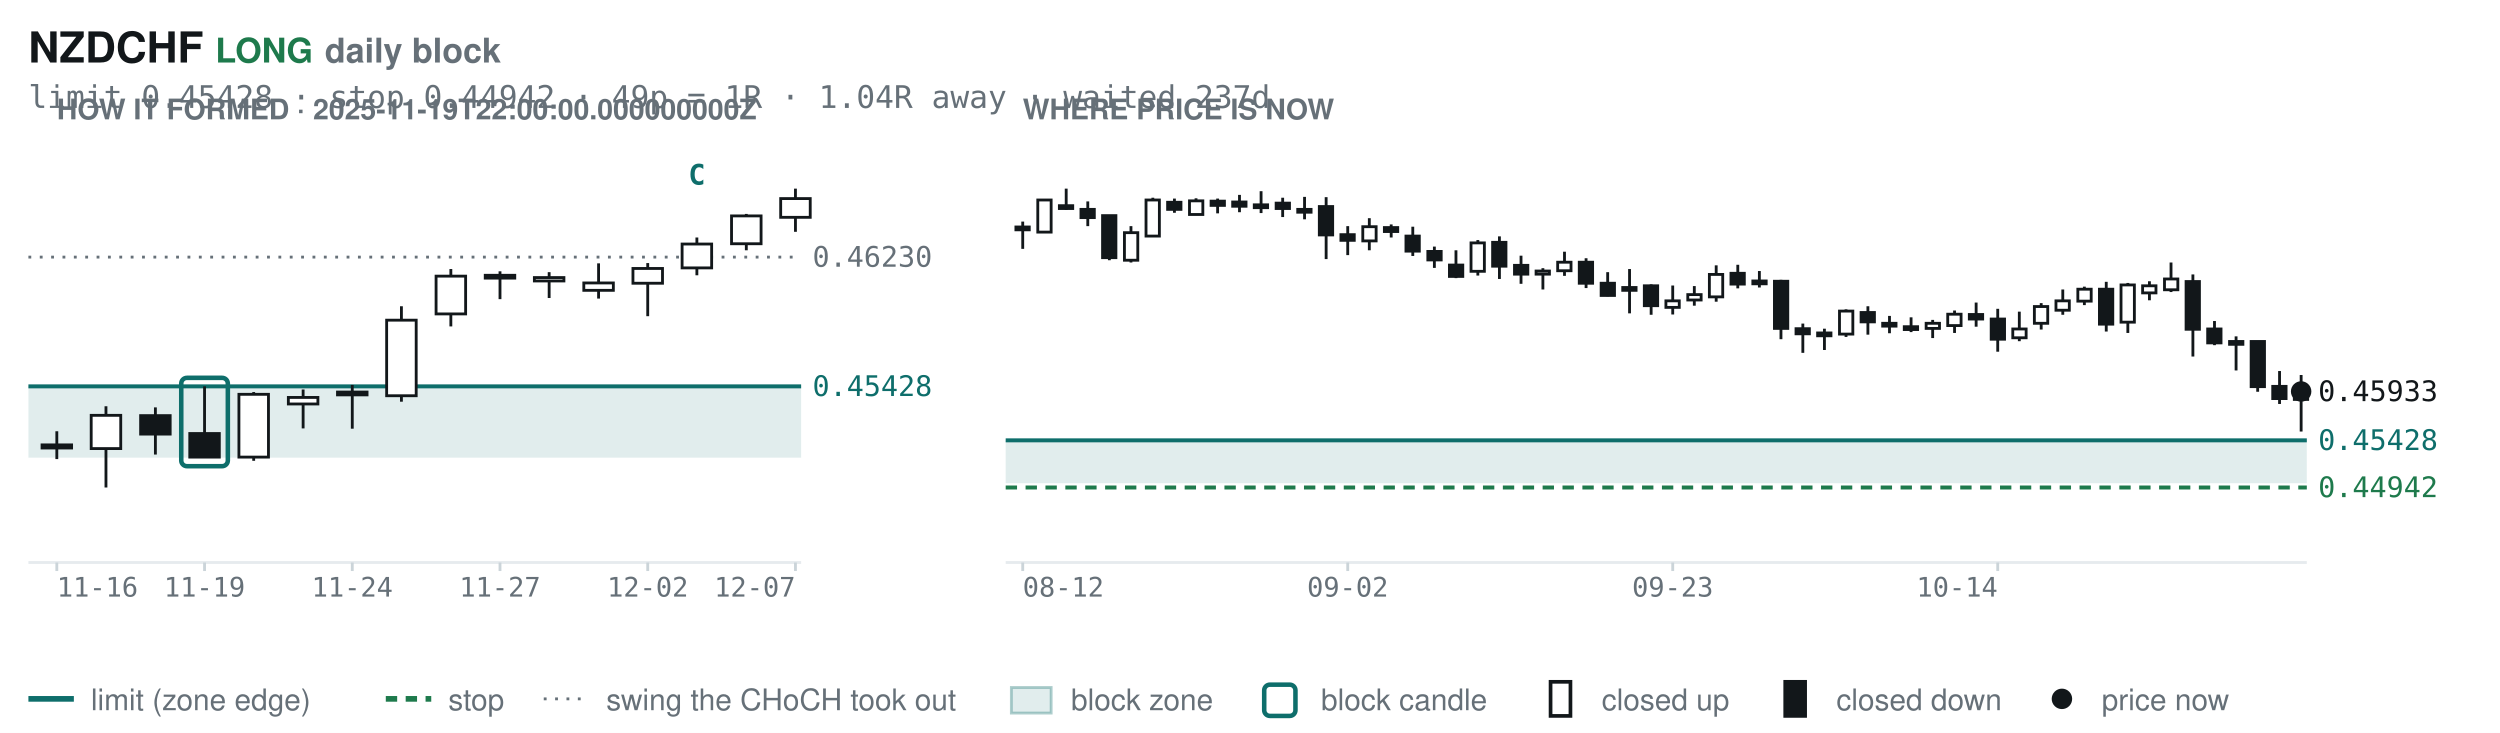
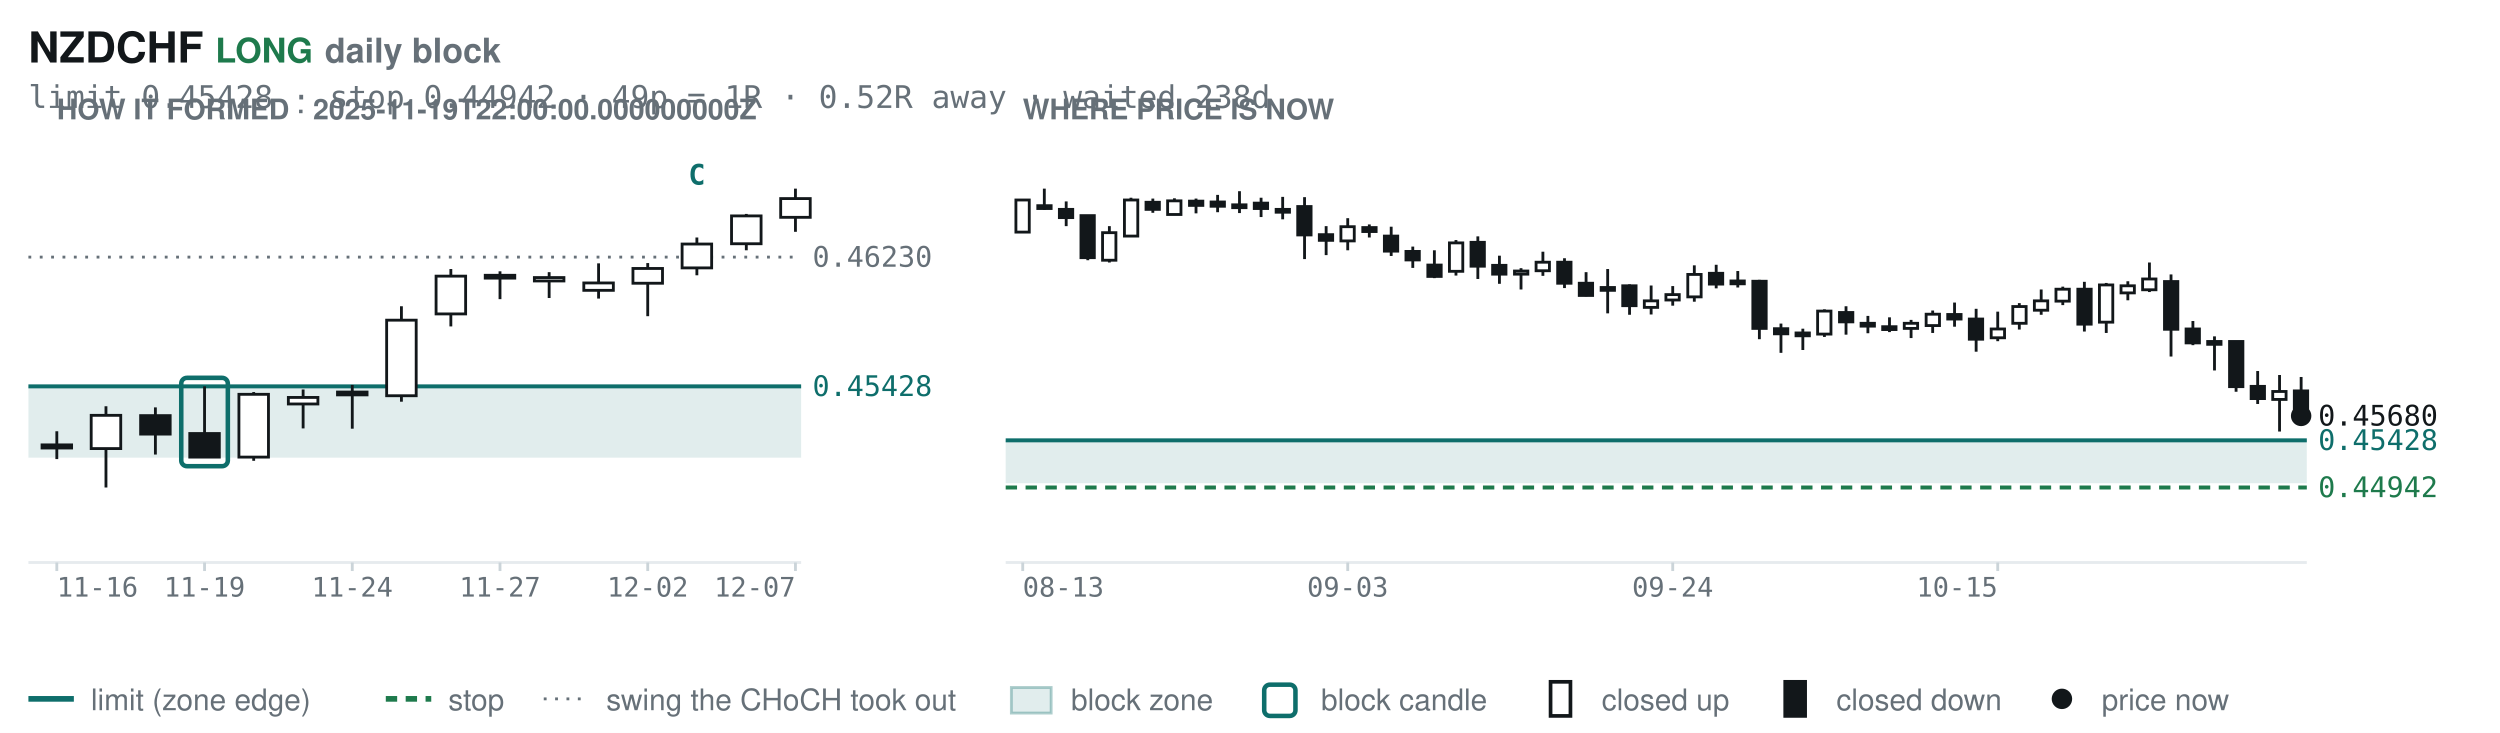
<svg xmlns="http://www.w3.org/2000/svg" viewBox="0 0 880 258" width="880" height="258" role="img" aria-label="NZDCHF long order block: the candles that formed it, and where price is now">
  <rect width="880" height="258" fill="#FFFFFF" />
  <text x="10" y="22" fill="#12171A" font-family="system-ui,-apple-system,Segoe UI,Helvetica,Arial,sans-serif" font-size="15" font-weight="700">NZDCHF <tspan fill="#1E7A4C" font-size="12">LONG</tspan>
    <tspan fill="#667078" font-size="12">daily block</tspan>
  </text>
-   <text x="10" y="38" fill="#667078" font-family="ui-monospace,SFMono-Regular,Menlo,Consolas,monospace" font-size="11">limit 0.45428 · stop 0.44942 · 49p = 1R · 1.04R away · waited 237d</text>
+   <text x="10" y="38" fill="#667078" font-family="ui-monospace,SFMono-Regular,Menlo,Consolas,monospace" font-size="11">limit 0.45428 · stop 0.44942 · 49p = 1R · 0.52R away · waited 238d</text>
  <text x="20" y="42" fill="#667078" font-family="system-ui,-apple-system,Segoe UI,Helvetica,Arial,sans-serif" font-size="10" font-weight="600">HOW IT FORMED · 2025-11-19T22:00:00.000000000Z</text>
  <text x="360" y="42" fill="#667078" font-family="system-ui,-apple-system,Segoe UI,Helvetica,Arial,sans-serif" font-size="10" font-weight="600">WHERE PRICE IS NOW</text>
  <rect x="10.0" y="136.0" width="272.0" height="25.1" fill="#0E6E6B1F" />
  <line x1="10.0" y1="90.5" x2="282.0" y2="90.5" stroke="#667078" stroke-width="1" stroke-dasharray="1 3" />
  <line x1="10.0" y1="136.0" x2="282.0" y2="136.0" stroke="#0E6E6B" stroke-width="1.4" />
  <line x1="20.0" y1="151.8" x2="20.0" y2="161.6" stroke="#12171A" stroke-width="1" />
  <rect x="14.8" y="156.6" width="10.4" height="1.1" fill="#12171A" stroke="#12171A" stroke-width="1" />
  <line x1="37.3" y1="143.0" x2="37.3" y2="171.6" stroke="#12171A" stroke-width="1" />
  <rect x="32.1" y="146.2" width="10.4" height="11.7" fill="#FFFFFF" stroke="#12171A" stroke-width="1" />
  <line x1="54.7" y1="143.4" x2="54.7" y2="160.0" stroke="#12171A" stroke-width="1" />
  <rect x="49.5" y="146.3" width="10.4" height="6.5" fill="#12171A" stroke="#12171A" stroke-width="1" />
  <line x1="72.0" y1="136.0" x2="72.0" y2="161.0" stroke="#12171A" stroke-width="1" />
  <rect x="66.8" y="152.6" width="10.4" height="8.3" fill="#12171A" stroke="#12171A" stroke-width="1" />
  <line x1="89.3" y1="138.0" x2="89.3" y2="162.2" stroke="#12171A" stroke-width="1" />
  <rect x="84.1" y="138.8" width="10.4" height="22.1" fill="#FFFFFF" stroke="#12171A" stroke-width="1" />
  <line x1="106.7" y1="137.1" x2="106.7" y2="150.8" stroke="#12171A" stroke-width="1" />
  <rect x="101.5" y="139.9" width="10.4" height="2.3" fill="#FFFFFF" stroke="#12171A" stroke-width="1" />
  <line x1="124.0" y1="135.5" x2="124.0" y2="150.9" stroke="#12171A" stroke-width="1" />
  <rect x="118.8" y="138.0" width="10.4" height="1.0" fill="#FFFFFF" stroke="#12171A" stroke-width="1" />
  <line x1="141.3" y1="107.8" x2="141.3" y2="141.4" stroke="#12171A" stroke-width="1" />
  <rect x="136.1" y="112.7" width="10.4" height="26.6" fill="#FFFFFF" stroke="#12171A" stroke-width="1" />
  <line x1="158.7" y1="94.7" x2="158.7" y2="114.9" stroke="#12171A" stroke-width="1" />
  <rect x="153.5" y="97.2" width="10.4" height="13.3" fill="#FFFFFF" stroke="#12171A" stroke-width="1" />
  <line x1="176.0" y1="95.5" x2="176.0" y2="105.3" stroke="#12171A" stroke-width="1" />
  <rect x="170.8" y="96.9" width="10.4" height="1.0" fill="#FFFFFF" stroke="#12171A" stroke-width="1" />
  <line x1="193.3" y1="95.8" x2="193.3" y2="104.9" stroke="#12171A" stroke-width="1" />
  <rect x="188.1" y="97.7" width="10.4" height="1.2" fill="#FFFFFF" stroke="#12171A" stroke-width="1" />
  <line x1="210.7" y1="92.7" x2="210.7" y2="105.1" stroke="#12171A" stroke-width="1" />
  <rect x="205.5" y="99.6" width="10.4" height="2.6" fill="#FFFFFF" stroke="#12171A" stroke-width="1" />
  <line x1="228.0" y1="92.6" x2="228.0" y2="111.3" stroke="#12171A" stroke-width="1" />
  <rect x="222.8" y="94.5" width="10.4" height="5.2" fill="#FFFFFF" stroke="#12171A" stroke-width="1" />
  <line x1="245.3" y1="83.6" x2="245.3" y2="96.9" stroke="#12171A" stroke-width="1" />
  <rect x="240.1" y="85.9" width="10.4" height="8.4" fill="#FFFFFF" stroke="#12171A" stroke-width="1" />
  <line x1="262.7" y1="75.3" x2="262.7" y2="88.1" stroke="#12171A" stroke-width="1" />
  <rect x="257.5" y="76.0" width="10.4" height="9.8" fill="#FFFFFF" stroke="#12171A" stroke-width="1" />
  <line x1="280.0" y1="66.4" x2="280.0" y2="81.6" stroke="#12171A" stroke-width="1" />
  <rect x="274.8" y="69.9" width="10.4" height="6.6" fill="#FFFFFF" stroke="#12171A" stroke-width="1" />
  <rect x="63.8" y="133.0" width="16.4" height="31.1" fill="none" stroke="#0E6E6B" stroke-width="1.6" rx="2" />
  <text x="245.3" y="65" fill="#0E6E6B" text-anchor="middle" font-family="ui-monospace,SFMono-Regular,Menlo,Consolas,monospace" font-size="10" font-weight="700">C</text>
  <line x1="10.0" y1="198.0" x2="282.0" y2="198.0" stroke="#E6EBEE" stroke-width="1" />
  <line x1="20.0" y1="198.0" x2="20.0" y2="201.0" stroke="#CBD4D9" stroke-width="1" />
  <text x="20.0" y="210.0" fill="#667078" text-anchor="start" font-family="ui-monospace,SFMono-Regular,Menlo,Consolas,monospace" font-size="9.5">11-16</text>
  <line x1="72.0" y1="198.0" x2="72.0" y2="201.0" stroke="#CBD4D9" stroke-width="1" />
  <text x="72.0" y="210.0" fill="#667078" text-anchor="middle" font-family="ui-monospace,SFMono-Regular,Menlo,Consolas,monospace" font-size="9.5">11-19</text>
  <line x1="124.0" y1="198.0" x2="124.0" y2="201.0" stroke="#CBD4D9" stroke-width="1" />
  <text x="124.0" y="210.0" fill="#667078" text-anchor="middle" font-family="ui-monospace,SFMono-Regular,Menlo,Consolas,monospace" font-size="9.5">11-24</text>
  <line x1="176.0" y1="198.0" x2="176.0" y2="201.0" stroke="#CBD4D9" stroke-width="1" />
  <text x="176.0" y="210.0" fill="#667078" text-anchor="middle" font-family="ui-monospace,SFMono-Regular,Menlo,Consolas,monospace" font-size="9.5">11-27</text>
  <line x1="228.0" y1="198.0" x2="228.0" y2="201.0" stroke="#CBD4D9" stroke-width="1" />
  <text x="228.0" y="210.0" fill="#667078" text-anchor="middle" font-family="ui-monospace,SFMono-Regular,Menlo,Consolas,monospace" font-size="9.5">12-02</text>
  <line x1="280.0" y1="198.0" x2="280.0" y2="201.0" stroke="#CBD4D9" stroke-width="1" />
  <text x="280.0" y="210.0" fill="#667078" text-anchor="end" font-family="ui-monospace,SFMono-Regular,Menlo,Consolas,monospace" font-size="9.5">12-07</text>
  <text x="286.0" y="139.4" fill="#0E6E6B" font-family="ui-monospace,SFMono-Regular,Menlo,Consolas,monospace" font-size="10">0.45428</text>
  <text x="286.0" y="93.9" fill="#667078" font-family="ui-monospace,SFMono-Regular,Menlo,Consolas,monospace" font-size="10">0.46230</text>
  <rect x="354.0" y="155.0" width="458.0" height="15.1" fill="#0E6E6B1F" />
-   <line x1="360.0" y1="78.0" x2="360.0" y2="87.6" stroke="#12171A" stroke-width="1" />
-   <rect x="357.6" y="79.9" width="4.7" height="1.0" fill="#FFFFFF" stroke="#12171A" stroke-width="1" />
-   <line x1="367.6" y1="70.1" x2="367.6" y2="81.7" stroke="#12171A" stroke-width="1" />
-   <rect x="365.3" y="70.4" width="4.7" height="11.3" fill="#FFFFFF" stroke="#12171A" stroke-width="1" />
-   <line x1="375.3" y1="66.4" x2="375.3" y2="73.9" stroke="#12171A" stroke-width="1" />
-   <rect x="372.9" y="72.4" width="4.7" height="1.0" fill="#FFFFFF" stroke="#12171A" stroke-width="1" />
-   <line x1="382.9" y1="70.9" x2="382.9" y2="79.6" stroke="#12171A" stroke-width="1" />
-   <rect x="380.5" y="73.7" width="4.7" height="2.9" fill="#12171A" stroke="#12171A" stroke-width="1" />
-   <line x1="390.5" y1="75.7" x2="390.5" y2="91.6" stroke="#12171A" stroke-width="1" />
-   <rect x="388.1" y="75.9" width="4.7" height="14.8" fill="#12171A" stroke="#12171A" stroke-width="1" />
-   <line x1="398.1" y1="79.6" x2="398.1" y2="92.4" stroke="#12171A" stroke-width="1" />
-   <rect x="395.8" y="81.9" width="4.7" height="9.7" fill="#FFFFFF" stroke="#12171A" stroke-width="1" />
-   <line x1="405.8" y1="69.6" x2="405.8" y2="83.1" stroke="#12171A" stroke-width="1" />
-   <rect x="403.4" y="70.4" width="4.7" height="12.7" fill="#FFFFFF" stroke="#12171A" stroke-width="1" />
-   <line x1="413.4" y1="69.9" x2="413.4" y2="74.9" stroke="#12171A" stroke-width="1" />
-   <rect x="411.0" y="71.2" width="4.7" height="2.5" fill="#12171A" stroke="#12171A" stroke-width="1" />
-   <line x1="421.0" y1="69.8" x2="421.0" y2="75.5" stroke="#12171A" stroke-width="1" />
-   <rect x="418.7" y="70.7" width="4.7" height="4.8" fill="#FFFFFF" stroke="#12171A" stroke-width="1" />
-   <line x1="428.6" y1="69.9" x2="428.6" y2="75.1" stroke="#12171A" stroke-width="1" />
-   <rect x="426.3" y="70.8" width="4.7" height="1.5" fill="#12171A" stroke="#12171A" stroke-width="1" />
-   <line x1="436.3" y1="68.6" x2="436.3" y2="74.7" stroke="#12171A" stroke-width="1" />
-   <rect x="433.9" y="71.1" width="4.7" height="1.5" fill="#12171A" stroke="#12171A" stroke-width="1" />
-   <line x1="443.9" y1="67.3" x2="443.9" y2="75.0" stroke="#12171A" stroke-width="1" />
-   <rect x="441.5" y="72.1" width="4.7" height="1.0" fill="#FFFFFF" stroke="#12171A" stroke-width="1" />
-   <line x1="451.5" y1="69.6" x2="451.5" y2="76.4" stroke="#12171A" stroke-width="1" />
-   <rect x="449.2" y="71.5" width="4.7" height="1.9" fill="#12171A" stroke="#12171A" stroke-width="1" />
-   <line x1="459.2" y1="69.3" x2="459.2" y2="77.2" stroke="#12171A" stroke-width="1" />
-   <rect x="456.8" y="73.7" width="4.7" height="1.0" fill="#FFFFFF" stroke="#12171A" stroke-width="1" />
-   <line x1="466.8" y1="69.4" x2="466.8" y2="91.2" stroke="#12171A" stroke-width="1" />
-   <rect x="464.4" y="72.7" width="4.7" height="10.0" fill="#12171A" stroke="#12171A" stroke-width="1" />
-   <line x1="474.4" y1="79.6" x2="474.4" y2="89.8" stroke="#12171A" stroke-width="1" />
-   <rect x="472.0" y="82.6" width="4.7" height="2.0" fill="#12171A" stroke="#12171A" stroke-width="1" />
-   <line x1="482.0" y1="76.8" x2="482.0" y2="88.1" stroke="#12171A" stroke-width="1" />
-   <rect x="479.7" y="79.8" width="4.7" height="5.0" fill="#FFFFFF" stroke="#12171A" stroke-width="1" />
-   <line x1="489.7" y1="79.0" x2="489.7" y2="83.6" stroke="#12171A" stroke-width="1" />
-   <rect x="487.3" y="80.1" width="4.7" height="1.4" fill="#12171A" stroke="#12171A" stroke-width="1" />
-   <line x1="497.3" y1="79.8" x2="497.3" y2="90.1" stroke="#12171A" stroke-width="1" />
-   <rect x="494.9" y="83.1" width="4.7" height="5.3" fill="#12171A" stroke="#12171A" stroke-width="1" />
-   <line x1="504.9" y1="86.8" x2="504.9" y2="94.3" stroke="#12171A" stroke-width="1" />
-   <rect x="502.6" y="88.5" width="4.7" height="3.0" fill="#12171A" stroke="#12171A" stroke-width="1" />
-   <line x1="512.5" y1="88.1" x2="512.5" y2="97.9" stroke="#12171A" stroke-width="1" />
-   <rect x="510.2" y="93.3" width="4.7" height="4.0" fill="#12171A" stroke="#12171A" stroke-width="1" />
-   <line x1="520.2" y1="84.5" x2="520.2" y2="97.0" stroke="#12171A" stroke-width="1" />
-   <rect x="517.8" y="85.5" width="4.7" height="10.0" fill="#FFFFFF" stroke="#12171A" stroke-width="1" />
-   <line x1="527.8" y1="83.2" x2="527.8" y2="98.2" stroke="#12171A" stroke-width="1" />
-   <rect x="525.4" y="85.3" width="4.7" height="8.4" fill="#12171A" stroke="#12171A" stroke-width="1" />
-   <line x1="535.4" y1="90.0" x2="535.4" y2="99.9" stroke="#12171A" stroke-width="1" />
-   <rect x="533.1" y="93.4" width="4.7" height="3.1" fill="#12171A" stroke="#12171A" stroke-width="1" />
-   <line x1="543.1" y1="94.4" x2="543.1" y2="101.9" stroke="#12171A" stroke-width="1" />
-   <rect x="540.7" y="95.4" width="4.7" height="1.1" fill="#FFFFFF" stroke="#12171A" stroke-width="1" />
-   <line x1="550.7" y1="88.6" x2="550.7" y2="97.1" stroke="#12171A" stroke-width="1" />
-   <rect x="548.3" y="92.3" width="4.7" height="3.0" fill="#FFFFFF" stroke="#12171A" stroke-width="1" />
-   <line x1="558.3" y1="90.9" x2="558.3" y2="101.4" stroke="#12171A" stroke-width="1" />
-   <rect x="555.9" y="92.3" width="4.7" height="7.4" fill="#12171A" stroke="#12171A" stroke-width="1" />
-   <line x1="565.9" y1="95.8" x2="565.9" y2="104.3" stroke="#12171A" stroke-width="1" />
-   <rect x="563.6" y="99.7" width="4.7" height="4.3" fill="#12171A" stroke="#12171A" stroke-width="1" />
-   <line x1="573.6" y1="94.7" x2="573.6" y2="110.3" stroke="#12171A" stroke-width="1" />
-   <rect x="571.2" y="101.2" width="4.7" height="1.0" fill="#FFFFFF" stroke="#12171A" stroke-width="1" />
-   <line x1="581.2" y1="100.1" x2="581.2" y2="110.8" stroke="#12171A" stroke-width="1" />
-   <rect x="578.8" y="100.6" width="4.7" height="7.0" fill="#12171A" stroke="#12171A" stroke-width="1" />
-   <line x1="588.8" y1="100.5" x2="588.8" y2="110.7" stroke="#12171A" stroke-width="1" />
-   <rect x="586.4" y="105.9" width="4.7" height="2.3" fill="#FFFFFF" stroke="#12171A" stroke-width="1" />
-   <line x1="596.4" y1="100.7" x2="596.4" y2="107.6" stroke="#12171A" stroke-width="1" />
-   <rect x="594.1" y="103.7" width="4.7" height="1.9" fill="#FFFFFF" stroke="#12171A" stroke-width="1" />
-   <line x1="604.1" y1="93.4" x2="604.1" y2="106.2" stroke="#12171A" stroke-width="1" />
-   <rect x="601.7" y="96.6" width="4.7" height="7.9" fill="#FFFFFF" stroke="#12171A" stroke-width="1" />
-   <line x1="611.7" y1="93.2" x2="611.7" y2="101.5" stroke="#12171A" stroke-width="1" />
-   <rect x="609.3" y="96.2" width="4.7" height="3.8" fill="#12171A" stroke="#12171A" stroke-width="1" />
-   <line x1="619.3" y1="95.4" x2="619.3" y2="101.2" stroke="#12171A" stroke-width="1" />
-   <rect x="617.0" y="98.9" width="4.7" height="1.0" fill="#FFFFFF" stroke="#12171A" stroke-width="1" />
-   <line x1="626.9" y1="98.5" x2="626.9" y2="119.4" stroke="#12171A" stroke-width="1" />
-   <rect x="624.6" y="99.0" width="4.7" height="16.6" fill="#12171A" stroke="#12171A" stroke-width="1" />
-   <line x1="634.6" y1="113.9" x2="634.6" y2="124.2" stroke="#12171A" stroke-width="1" />
-   <rect x="632.2" y="115.7" width="4.7" height="1.8" fill="#12171A" stroke="#12171A" stroke-width="1" />
-   <line x1="642.2" y1="115.7" x2="642.2" y2="123.2" stroke="#12171A" stroke-width="1" />
-   <rect x="639.8" y="117.2" width="4.7" height="1.0" fill="#12171A" stroke="#12171A" stroke-width="1" />
-   <line x1="649.8" y1="108.9" x2="649.8" y2="118.6" stroke="#12171A" stroke-width="1" />
-   <rect x="647.5" y="109.5" width="4.7" height="8.1" fill="#FFFFFF" stroke="#12171A" stroke-width="1" />
-   <line x1="657.5" y1="107.8" x2="657.5" y2="117.8" stroke="#12171A" stroke-width="1" />
-   <rect x="655.1" y="110.0" width="4.7" height="3.3" fill="#12171A" stroke="#12171A" stroke-width="1" />
-   <line x1="665.1" y1="111.2" x2="665.1" y2="117.3" stroke="#12171A" stroke-width="1" />
-   <rect x="662.7" y="113.8" width="4.7" height="1.0" fill="#12171A" stroke="#12171A" stroke-width="1" />
-   <line x1="672.7" y1="111.7" x2="672.7" y2="116.9" stroke="#12171A" stroke-width="1" />
-   <rect x="670.3" y="115.0" width="4.7" height="1.0" fill="#FFFFFF" stroke="#12171A" stroke-width="1" />
-   <line x1="680.3" y1="112.6" x2="680.3" y2="119.0" stroke="#12171A" stroke-width="1" />
-   <rect x="678.0" y="113.8" width="4.7" height="1.8" fill="#FFFFFF" stroke="#12171A" stroke-width="1" />
-   <line x1="688.0" y1="109.3" x2="688.0" y2="117.2" stroke="#12171A" stroke-width="1" />
-   <rect x="685.6" y="110.6" width="4.7" height="4.0" fill="#FFFFFF" stroke="#12171A" stroke-width="1" />
-   <line x1="695.6" y1="106.5" x2="695.6" y2="115.0" stroke="#12171A" stroke-width="1" />
-   <rect x="693.2" y="110.7" width="4.7" height="1.6" fill="#12171A" stroke="#12171A" stroke-width="1" />
-   <line x1="703.2" y1="108.7" x2="703.2" y2="123.8" stroke="#12171A" stroke-width="1" />
-   <rect x="700.9" y="112.3" width="4.7" height="7.1" fill="#12171A" stroke="#12171A" stroke-width="1" />
-   <line x1="710.8" y1="109.7" x2="710.8" y2="120.1" stroke="#12171A" stroke-width="1" />
-   <rect x="708.5" y="115.8" width="4.7" height="3.1" fill="#FFFFFF" stroke="#12171A" stroke-width="1" />
-   <line x1="718.5" y1="106.7" x2="718.5" y2="116.0" stroke="#12171A" stroke-width="1" />
-   <rect x="716.1" y="107.9" width="4.7" height="5.9" fill="#FFFFFF" stroke="#12171A" stroke-width="1" />
-   <line x1="726.1" y1="101.9" x2="726.1" y2="110.8" stroke="#12171A" stroke-width="1" />
-   <rect x="723.7" y="105.9" width="4.7" height="3.3" fill="#FFFFFF" stroke="#12171A" stroke-width="1" />
-   <line x1="733.7" y1="100.9" x2="733.7" y2="107.4" stroke="#12171A" stroke-width="1" />
-   <rect x="731.4" y="101.8" width="4.7" height="4.2" fill="#FFFFFF" stroke="#12171A" stroke-width="1" />
-   <line x1="741.4" y1="99.2" x2="741.4" y2="116.7" stroke="#12171A" stroke-width="1" />
-   <rect x="739.0" y="101.8" width="4.7" height="12.3" fill="#12171A" stroke="#12171A" stroke-width="1" />
-   <line x1="749.0" y1="99.6" x2="749.0" y2="117.2" stroke="#12171A" stroke-width="1" />
-   <rect x="746.6" y="100.3" width="4.7" height="13.1" fill="#FFFFFF" stroke="#12171A" stroke-width="1" />
-   <line x1="756.6" y1="99.0" x2="756.6" y2="105.7" stroke="#12171A" stroke-width="1" />
-   <rect x="754.2" y="100.6" width="4.7" height="2.5" fill="#FFFFFF" stroke="#12171A" stroke-width="1" />
-   <line x1="764.2" y1="92.4" x2="764.2" y2="102.8" stroke="#12171A" stroke-width="1" />
-   <rect x="761.9" y="98.2" width="4.7" height="3.8" fill="#FFFFFF" stroke="#12171A" stroke-width="1" />
-   <line x1="771.9" y1="96.6" x2="771.9" y2="125.5" stroke="#12171A" stroke-width="1" />
-   <rect x="769.5" y="99.1" width="4.7" height="16.8" fill="#12171A" stroke="#12171A" stroke-width="1" />
-   <line x1="779.5" y1="113.0" x2="779.5" y2="121.5" stroke="#12171A" stroke-width="1" />
-   <rect x="777.1" y="115.8" width="4.7" height="4.9" fill="#12171A" stroke="#12171A" stroke-width="1" />
-   <line x1="787.1" y1="118.4" x2="787.1" y2="130.4" stroke="#12171A" stroke-width="1" />
-   <rect x="784.8" y="120.2" width="4.7" height="1.0" fill="#FFFFFF" stroke="#12171A" stroke-width="1" />
-   <line x1="794.7" y1="120.2" x2="794.7" y2="137.9" stroke="#12171A" stroke-width="1" />
-   <rect x="792.4" y="120.2" width="4.7" height="15.9" fill="#12171A" stroke="#12171A" stroke-width="1" />
-   <line x1="802.4" y1="130.6" x2="802.4" y2="142.2" stroke="#12171A" stroke-width="1" />
-   <rect x="800.0" y="136.0" width="4.7" height="4.3" fill="#12171A" stroke="#12171A" stroke-width="1" />
-   <line x1="810.0" y1="132.0" x2="810.0" y2="151.9" stroke="#12171A" stroke-width="1" />
-   <rect x="807.6" y="137.8" width="4.7" height="2.8" fill="#FFFFFF" stroke="#12171A" stroke-width="1" />
+   <line x1="360.0" y1="70.1" x2="360.0" y2="81.7" stroke="#12171A" stroke-width="1" />
+   <rect x="357.6" y="70.4" width="4.7" height="11.3" fill="#FFFFFF" stroke="#12171A" stroke-width="1" />
+   <line x1="367.6" y1="66.4" x2="367.6" y2="73.9" stroke="#12171A" stroke-width="1" />
+   <rect x="365.3" y="72.4" width="4.7" height="1.0" fill="#FFFFFF" stroke="#12171A" stroke-width="1" />
+   <line x1="375.3" y1="70.9" x2="375.3" y2="79.6" stroke="#12171A" stroke-width="1" />
+   <rect x="372.9" y="73.7" width="4.7" height="2.9" fill="#12171A" stroke="#12171A" stroke-width="1" />
+   <line x1="382.9" y1="75.7" x2="382.9" y2="91.6" stroke="#12171A" stroke-width="1" />
+   <rect x="380.5" y="75.9" width="4.7" height="14.8" fill="#12171A" stroke="#12171A" stroke-width="1" />
+   <line x1="390.5" y1="79.6" x2="390.5" y2="92.4" stroke="#12171A" stroke-width="1" />
+   <rect x="388.1" y="81.9" width="4.7" height="9.7" fill="#FFFFFF" stroke="#12171A" stroke-width="1" />
+   <line x1="398.1" y1="69.6" x2="398.1" y2="83.1" stroke="#12171A" stroke-width="1" />
+   <rect x="395.8" y="70.4" width="4.7" height="12.7" fill="#FFFFFF" stroke="#12171A" stroke-width="1" />
+   <line x1="405.8" y1="69.9" x2="405.8" y2="74.9" stroke="#12171A" stroke-width="1" />
+   <rect x="403.4" y="71.2" width="4.7" height="2.5" fill="#12171A" stroke="#12171A" stroke-width="1" />
+   <line x1="413.4" y1="69.8" x2="413.4" y2="75.5" stroke="#12171A" stroke-width="1" />
+   <rect x="411.0" y="70.7" width="4.7" height="4.8" fill="#FFFFFF" stroke="#12171A" stroke-width="1" />
+   <line x1="421.0" y1="69.9" x2="421.0" y2="75.1" stroke="#12171A" stroke-width="1" />
+   <rect x="418.7" y="70.8" width="4.7" height="1.5" fill="#12171A" stroke="#12171A" stroke-width="1" />
+   <line x1="428.6" y1="68.6" x2="428.6" y2="74.7" stroke="#12171A" stroke-width="1" />
+   <rect x="426.3" y="71.1" width="4.7" height="1.5" fill="#12171A" stroke="#12171A" stroke-width="1" />
+   <line x1="436.3" y1="67.3" x2="436.3" y2="75.0" stroke="#12171A" stroke-width="1" />
+   <rect x="433.9" y="72.1" width="4.7" height="1.0" fill="#FFFFFF" stroke="#12171A" stroke-width="1" />
+   <line x1="443.9" y1="69.6" x2="443.9" y2="76.4" stroke="#12171A" stroke-width="1" />
+   <rect x="441.5" y="71.5" width="4.7" height="1.9" fill="#12171A" stroke="#12171A" stroke-width="1" />
+   <line x1="451.5" y1="69.3" x2="451.5" y2="77.2" stroke="#12171A" stroke-width="1" />
+   <rect x="449.2" y="73.7" width="4.7" height="1.0" fill="#FFFFFF" stroke="#12171A" stroke-width="1" />
+   <line x1="459.2" y1="69.4" x2="459.2" y2="91.2" stroke="#12171A" stroke-width="1" />
+   <rect x="456.8" y="72.7" width="4.7" height="10.0" fill="#12171A" stroke="#12171A" stroke-width="1" />
+   <line x1="466.8" y1="79.6" x2="466.8" y2="89.8" stroke="#12171A" stroke-width="1" />
+   <rect x="464.4" y="82.6" width="4.7" height="2.0" fill="#12171A" stroke="#12171A" stroke-width="1" />
+   <line x1="474.4" y1="76.8" x2="474.4" y2="88.1" stroke="#12171A" stroke-width="1" />
+   <rect x="472.0" y="79.8" width="4.7" height="5.0" fill="#FFFFFF" stroke="#12171A" stroke-width="1" />
+   <line x1="482.0" y1="79.0" x2="482.0" y2="83.6" stroke="#12171A" stroke-width="1" />
+   <rect x="479.7" y="80.1" width="4.7" height="1.4" fill="#12171A" stroke="#12171A" stroke-width="1" />
+   <line x1="489.7" y1="79.8" x2="489.7" y2="90.1" stroke="#12171A" stroke-width="1" />
+   <rect x="487.3" y="83.1" width="4.7" height="5.3" fill="#12171A" stroke="#12171A" stroke-width="1" />
+   <line x1="497.3" y1="86.8" x2="497.3" y2="94.3" stroke="#12171A" stroke-width="1" />
+   <rect x="494.9" y="88.5" width="4.7" height="3.0" fill="#12171A" stroke="#12171A" stroke-width="1" />
+   <line x1="504.9" y1="88.1" x2="504.9" y2="97.9" stroke="#12171A" stroke-width="1" />
+   <rect x="502.6" y="93.3" width="4.7" height="4.0" fill="#12171A" stroke="#12171A" stroke-width="1" />
+   <line x1="512.5" y1="84.5" x2="512.5" y2="97.0" stroke="#12171A" stroke-width="1" />
+   <rect x="510.2" y="85.5" width="4.7" height="10.0" fill="#FFFFFF" stroke="#12171A" stroke-width="1" />
+   <line x1="520.2" y1="83.2" x2="520.2" y2="98.2" stroke="#12171A" stroke-width="1" />
+   <rect x="517.8" y="85.3" width="4.7" height="8.4" fill="#12171A" stroke="#12171A" stroke-width="1" />
+   <line x1="527.8" y1="90.0" x2="527.8" y2="99.9" stroke="#12171A" stroke-width="1" />
+   <rect x="525.4" y="93.4" width="4.7" height="3.1" fill="#12171A" stroke="#12171A" stroke-width="1" />
+   <line x1="535.4" y1="94.4" x2="535.4" y2="101.9" stroke="#12171A" stroke-width="1" />
+   <rect x="533.1" y="95.4" width="4.7" height="1.1" fill="#FFFFFF" stroke="#12171A" stroke-width="1" />
+   <line x1="543.1" y1="88.6" x2="543.1" y2="97.1" stroke="#12171A" stroke-width="1" />
+   <rect x="540.7" y="92.3" width="4.7" height="3.0" fill="#FFFFFF" stroke="#12171A" stroke-width="1" />
+   <line x1="550.7" y1="90.9" x2="550.7" y2="101.4" stroke="#12171A" stroke-width="1" />
+   <rect x="548.3" y="92.3" width="4.7" height="7.4" fill="#12171A" stroke="#12171A" stroke-width="1" />
+   <line x1="558.3" y1="95.8" x2="558.3" y2="104.3" stroke="#12171A" stroke-width="1" />
+   <rect x="555.9" y="99.7" width="4.7" height="4.3" fill="#12171A" stroke="#12171A" stroke-width="1" />
+   <line x1="565.9" y1="94.7" x2="565.9" y2="110.3" stroke="#12171A" stroke-width="1" />
+   <rect x="563.6" y="101.2" width="4.7" height="1.0" fill="#FFFFFF" stroke="#12171A" stroke-width="1" />
+   <line x1="573.6" y1="100.1" x2="573.6" y2="110.8" stroke="#12171A" stroke-width="1" />
+   <rect x="571.2" y="100.6" width="4.7" height="7.0" fill="#12171A" stroke="#12171A" stroke-width="1" />
+   <line x1="581.2" y1="100.5" x2="581.2" y2="110.7" stroke="#12171A" stroke-width="1" />
+   <rect x="578.8" y="105.9" width="4.7" height="2.3" fill="#FFFFFF" stroke="#12171A" stroke-width="1" />
+   <line x1="588.8" y1="100.7" x2="588.8" y2="107.6" stroke="#12171A" stroke-width="1" />
+   <rect x="586.4" y="103.7" width="4.7" height="1.9" fill="#FFFFFF" stroke="#12171A" stroke-width="1" />
+   <line x1="596.4" y1="93.4" x2="596.4" y2="106.2" stroke="#12171A" stroke-width="1" />
+   <rect x="594.1" y="96.6" width="4.7" height="7.9" fill="#FFFFFF" stroke="#12171A" stroke-width="1" />
+   <line x1="604.1" y1="93.2" x2="604.1" y2="101.5" stroke="#12171A" stroke-width="1" />
+   <rect x="601.7" y="96.2" width="4.7" height="3.8" fill="#12171A" stroke="#12171A" stroke-width="1" />
+   <line x1="611.7" y1="95.4" x2="611.7" y2="101.2" stroke="#12171A" stroke-width="1" />
+   <rect x="609.3" y="98.9" width="4.7" height="1.0" fill="#FFFFFF" stroke="#12171A" stroke-width="1" />
+   <line x1="619.3" y1="98.5" x2="619.3" y2="119.4" stroke="#12171A" stroke-width="1" />
+   <rect x="617.0" y="99.0" width="4.7" height="16.6" fill="#12171A" stroke="#12171A" stroke-width="1" />
+   <line x1="626.9" y1="113.9" x2="626.9" y2="124.2" stroke="#12171A" stroke-width="1" />
+   <rect x="624.6" y="115.7" width="4.7" height="1.8" fill="#12171A" stroke="#12171A" stroke-width="1" />
+   <line x1="634.6" y1="115.7" x2="634.6" y2="123.2" stroke="#12171A" stroke-width="1" />
+   <rect x="632.2" y="117.2" width="4.7" height="1.0" fill="#12171A" stroke="#12171A" stroke-width="1" />
+   <line x1="642.2" y1="108.9" x2="642.2" y2="118.6" stroke="#12171A" stroke-width="1" />
+   <rect x="639.8" y="109.5" width="4.7" height="8.1" fill="#FFFFFF" stroke="#12171A" stroke-width="1" />
+   <line x1="649.8" y1="107.8" x2="649.8" y2="117.8" stroke="#12171A" stroke-width="1" />
+   <rect x="647.5" y="110.0" width="4.7" height="3.3" fill="#12171A" stroke="#12171A" stroke-width="1" />
+   <line x1="657.5" y1="111.2" x2="657.5" y2="117.3" stroke="#12171A" stroke-width="1" />
+   <rect x="655.1" y="113.8" width="4.7" height="1.0" fill="#12171A" stroke="#12171A" stroke-width="1" />
+   <line x1="665.1" y1="111.7" x2="665.1" y2="116.9" stroke="#12171A" stroke-width="1" />
+   <rect x="662.7" y="115.0" width="4.7" height="1.0" fill="#FFFFFF" stroke="#12171A" stroke-width="1" />
+   <line x1="672.7" y1="112.6" x2="672.7" y2="119.0" stroke="#12171A" stroke-width="1" />
+   <rect x="670.3" y="113.8" width="4.7" height="1.8" fill="#FFFFFF" stroke="#12171A" stroke-width="1" />
+   <line x1="680.3" y1="109.3" x2="680.3" y2="117.2" stroke="#12171A" stroke-width="1" />
+   <rect x="678.0" y="110.6" width="4.7" height="4.0" fill="#FFFFFF" stroke="#12171A" stroke-width="1" />
+   <line x1="688.0" y1="106.5" x2="688.0" y2="115.0" stroke="#12171A" stroke-width="1" />
+   <rect x="685.6" y="110.7" width="4.7" height="1.6" fill="#12171A" stroke="#12171A" stroke-width="1" />
+   <line x1="695.6" y1="108.7" x2="695.6" y2="123.8" stroke="#12171A" stroke-width="1" />
+   <rect x="693.2" y="112.3" width="4.7" height="7.1" fill="#12171A" stroke="#12171A" stroke-width="1" />
+   <line x1="703.2" y1="109.7" x2="703.2" y2="120.1" stroke="#12171A" stroke-width="1" />
+   <rect x="700.9" y="115.8" width="4.7" height="3.1" fill="#FFFFFF" stroke="#12171A" stroke-width="1" />
+   <line x1="710.8" y1="106.7" x2="710.8" y2="116.0" stroke="#12171A" stroke-width="1" />
+   <rect x="708.5" y="107.9" width="4.7" height="5.9" fill="#FFFFFF" stroke="#12171A" stroke-width="1" />
+   <line x1="718.5" y1="101.9" x2="718.5" y2="110.8" stroke="#12171A" stroke-width="1" />
+   <rect x="716.1" y="105.9" width="4.7" height="3.3" fill="#FFFFFF" stroke="#12171A" stroke-width="1" />
+   <line x1="726.1" y1="100.9" x2="726.1" y2="107.4" stroke="#12171A" stroke-width="1" />
+   <rect x="723.7" y="101.8" width="4.7" height="4.2" fill="#FFFFFF" stroke="#12171A" stroke-width="1" />
+   <line x1="733.7" y1="99.2" x2="733.7" y2="116.7" stroke="#12171A" stroke-width="1" />
+   <rect x="731.4" y="101.8" width="4.7" height="12.3" fill="#12171A" stroke="#12171A" stroke-width="1" />
+   <line x1="741.4" y1="99.6" x2="741.4" y2="117.2" stroke="#12171A" stroke-width="1" />
+   <rect x="739.0" y="100.3" width="4.7" height="13.1" fill="#FFFFFF" stroke="#12171A" stroke-width="1" />
+   <line x1="749.0" y1="99.0" x2="749.0" y2="105.7" stroke="#12171A" stroke-width="1" />
+   <rect x="746.6" y="100.6" width="4.7" height="2.5" fill="#FFFFFF" stroke="#12171A" stroke-width="1" />
+   <line x1="756.6" y1="92.4" x2="756.6" y2="102.8" stroke="#12171A" stroke-width="1" />
+   <rect x="754.2" y="98.2" width="4.7" height="3.8" fill="#FFFFFF" stroke="#12171A" stroke-width="1" />
+   <line x1="764.2" y1="96.6" x2="764.2" y2="125.5" stroke="#12171A" stroke-width="1" />
+   <rect x="761.9" y="99.1" width="4.7" height="16.8" fill="#12171A" stroke="#12171A" stroke-width="1" />
+   <line x1="771.9" y1="113.0" x2="771.9" y2="121.5" stroke="#12171A" stroke-width="1" />
+   <rect x="769.5" y="115.8" width="4.7" height="4.9" fill="#12171A" stroke="#12171A" stroke-width="1" />
+   <line x1="779.5" y1="118.4" x2="779.5" y2="130.4" stroke="#12171A" stroke-width="1" />
+   <rect x="777.1" y="120.2" width="4.7" height="1.0" fill="#FFFFFF" stroke="#12171A" stroke-width="1" />
+   <line x1="787.1" y1="120.2" x2="787.1" y2="137.9" stroke="#12171A" stroke-width="1" />
+   <rect x="784.8" y="120.2" width="4.7" height="15.9" fill="#12171A" stroke="#12171A" stroke-width="1" />
+   <line x1="794.7" y1="130.6" x2="794.7" y2="142.2" stroke="#12171A" stroke-width="1" />
+   <rect x="792.4" y="136.0" width="4.7" height="4.3" fill="#12171A" stroke="#12171A" stroke-width="1" />
+   <line x1="802.4" y1="132.0" x2="802.4" y2="151.9" stroke="#12171A" stroke-width="1" />
+   <rect x="800.0" y="137.8" width="4.7" height="2.8" fill="#FFFFFF" stroke="#12171A" stroke-width="1" />
+   <line x1="810.0" y1="132.7" x2="810.0" y2="148.8" stroke="#12171A" stroke-width="1" />
+   <rect x="807.6" y="137.6" width="4.7" height="8.9" fill="#12171A" stroke="#12171A" stroke-width="1" />
  <line x1="354.0" y1="155.0" x2="812.0" y2="155.0" stroke="#0E6E6B" stroke-width="1.4" />
  <line x1="354.0" y1="171.6" x2="812.0" y2="171.6" stroke="#1E7A4C" stroke-width="1.4" stroke-dasharray="4 3" />
-   <circle cx="810.0" cy="137.8" r="3.6" fill="#12171A" />
+   <circle cx="810.0" cy="146.4" r="3.6" fill="#12171A" />
  <line x1="354.0" y1="198.0" x2="812.0" y2="198.0" stroke="#E6EBEE" stroke-width="1" />
  <line x1="360.0" y1="198.0" x2="360.0" y2="201.0" stroke="#CBD4D9" stroke-width="1" />
-   <text x="360.0" y="210.0" fill="#667078" text-anchor="start" font-family="ui-monospace,SFMono-Regular,Menlo,Consolas,monospace" font-size="9.5">08-12</text>
+   <text x="360.0" y="210.0" fill="#667078" text-anchor="start" font-family="ui-monospace,SFMono-Regular,Menlo,Consolas,monospace" font-size="9.5">08-13</text>
  <line x1="474.4" y1="198.0" x2="474.4" y2="201.0" stroke="#CBD4D9" stroke-width="1" />
-   <text x="474.4" y="210.0" fill="#667078" text-anchor="middle" font-family="ui-monospace,SFMono-Regular,Menlo,Consolas,monospace" font-size="9.5">09-02</text>
+   <text x="474.4" y="210.0" fill="#667078" text-anchor="middle" font-family="ui-monospace,SFMono-Regular,Menlo,Consolas,monospace" font-size="9.5">09-03</text>
  <line x1="588.8" y1="198.0" x2="588.8" y2="201.0" stroke="#CBD4D9" stroke-width="1" />
-   <text x="588.8" y="210.0" fill="#667078" text-anchor="middle" font-family="ui-monospace,SFMono-Regular,Menlo,Consolas,monospace" font-size="9.5">09-23</text>
+   <text x="588.8" y="210.0" fill="#667078" text-anchor="middle" font-family="ui-monospace,SFMono-Regular,Menlo,Consolas,monospace" font-size="9.5">09-24</text>
  <line x1="703.2" y1="198.0" x2="703.2" y2="201.0" stroke="#CBD4D9" stroke-width="1" />
-   <text x="703.2" y="210.0" fill="#667078" text-anchor="end" font-family="ui-monospace,SFMono-Regular,Menlo,Consolas,monospace" font-size="9.5">10-14</text>
+   <text x="703.2" y="210.0" fill="#667078" text-anchor="end" font-family="ui-monospace,SFMono-Regular,Menlo,Consolas,monospace" font-size="9.5">10-15</text>
  <text x="816.0" y="158.4" fill="#0E6E6B" font-family="ui-monospace,SFMono-Regular,Menlo,Consolas,monospace" font-size="10">0.45428</text>
  <text x="816.0" y="175.0" fill="#1E7A4C" font-family="ui-monospace,SFMono-Regular,Menlo,Consolas,monospace" font-size="10">0.44942</text>
-   <text x="816.0" y="141.2" fill="#12171A" font-family="ui-monospace,SFMono-Regular,Menlo,Consolas,monospace" font-size="10">0.45933</text>
+   <text x="816.0" y="149.8" fill="#12171A" font-family="ui-monospace,SFMono-Regular,Menlo,Consolas,monospace" font-size="10">0.45680</text>
  <g transform="translate(10.0,242)">
    <line x1="0" y1="4" x2="16" y2="4" stroke="#0E6E6B" stroke-width="2" />
    <text x="22" y="8" fill="#667078" font-family="system-ui,-apple-system,Segoe UI,Helvetica,Arial,sans-serif" font-size="10.5">limit (zone edge)</text>
  </g>
  <g transform="translate(135.8,242)">
    <line x1="0" y1="4" x2="16" y2="4" stroke="#1E7A4C" stroke-width="2" stroke-dasharray="4 3" />
    <text x="22" y="8" fill="#667078" font-family="system-ui,-apple-system,Segoe UI,Helvetica,Arial,sans-serif" font-size="10.5">stop</text>
  </g>
  <g transform="translate(191.4,242)">
    <line x1="0" y1="4" x2="16" y2="4" stroke="#667078" stroke-width="1" stroke-dasharray="1 3" />
    <text x="22" y="8" fill="#667078" font-family="system-ui,-apple-system,Segoe UI,Helvetica,Arial,sans-serif" font-size="10.5">swing the CHoCH took out</text>
  </g>
  <g transform="translate(355.0,242)">
    <rect x="1" y="0" width="14" height="9" fill="#0E6E6B1F" stroke="#0E6E6B55" />
    <text x="22" y="8" fill="#667078" font-family="system-ui,-apple-system,Segoe UI,Helvetica,Arial,sans-serif" font-size="10.5">block zone</text>
  </g>
  <g transform="translate(443.0,242)">
    <rect x="2" y="-1" width="11" height="11" fill="none" stroke="#0E6E6B" stroke-width="1.6" rx="2" />
    <text x="22" y="8" fill="#667078" font-family="system-ui,-apple-system,Segoe UI,Helvetica,Arial,sans-serif" font-size="10.5">block candle</text>
  </g>
  <g transform="translate(541.8,242)">
    <rect x="4" y="-2" width="7" height="12" fill="#FFFFFF" stroke="#12171A" stroke-width="1.3" />
    <text x="22" y="8" fill="#667078" font-family="system-ui,-apple-system,Segoe UI,Helvetica,Arial,sans-serif" font-size="10.5">closed up</text>
  </g>
  <g transform="translate(624.4,242)">
    <rect x="4" y="-2" width="7" height="12" fill="#12171A" stroke="#12171A" stroke-width="1.3" />
    <text x="22" y="8" fill="#667078" font-family="system-ui,-apple-system,Segoe UI,Helvetica,Arial,sans-serif" font-size="10.5">closed down</text>
  </g>
  <g transform="translate(717.8,242)">
    <circle cx="8" cy="4" r="3.6" fill="#12171A" />
    <text x="22" y="8" fill="#667078" font-family="system-ui,-apple-system,Segoe UI,Helvetica,Arial,sans-serif" font-size="10.5">price now</text>
  </g>
</svg>
